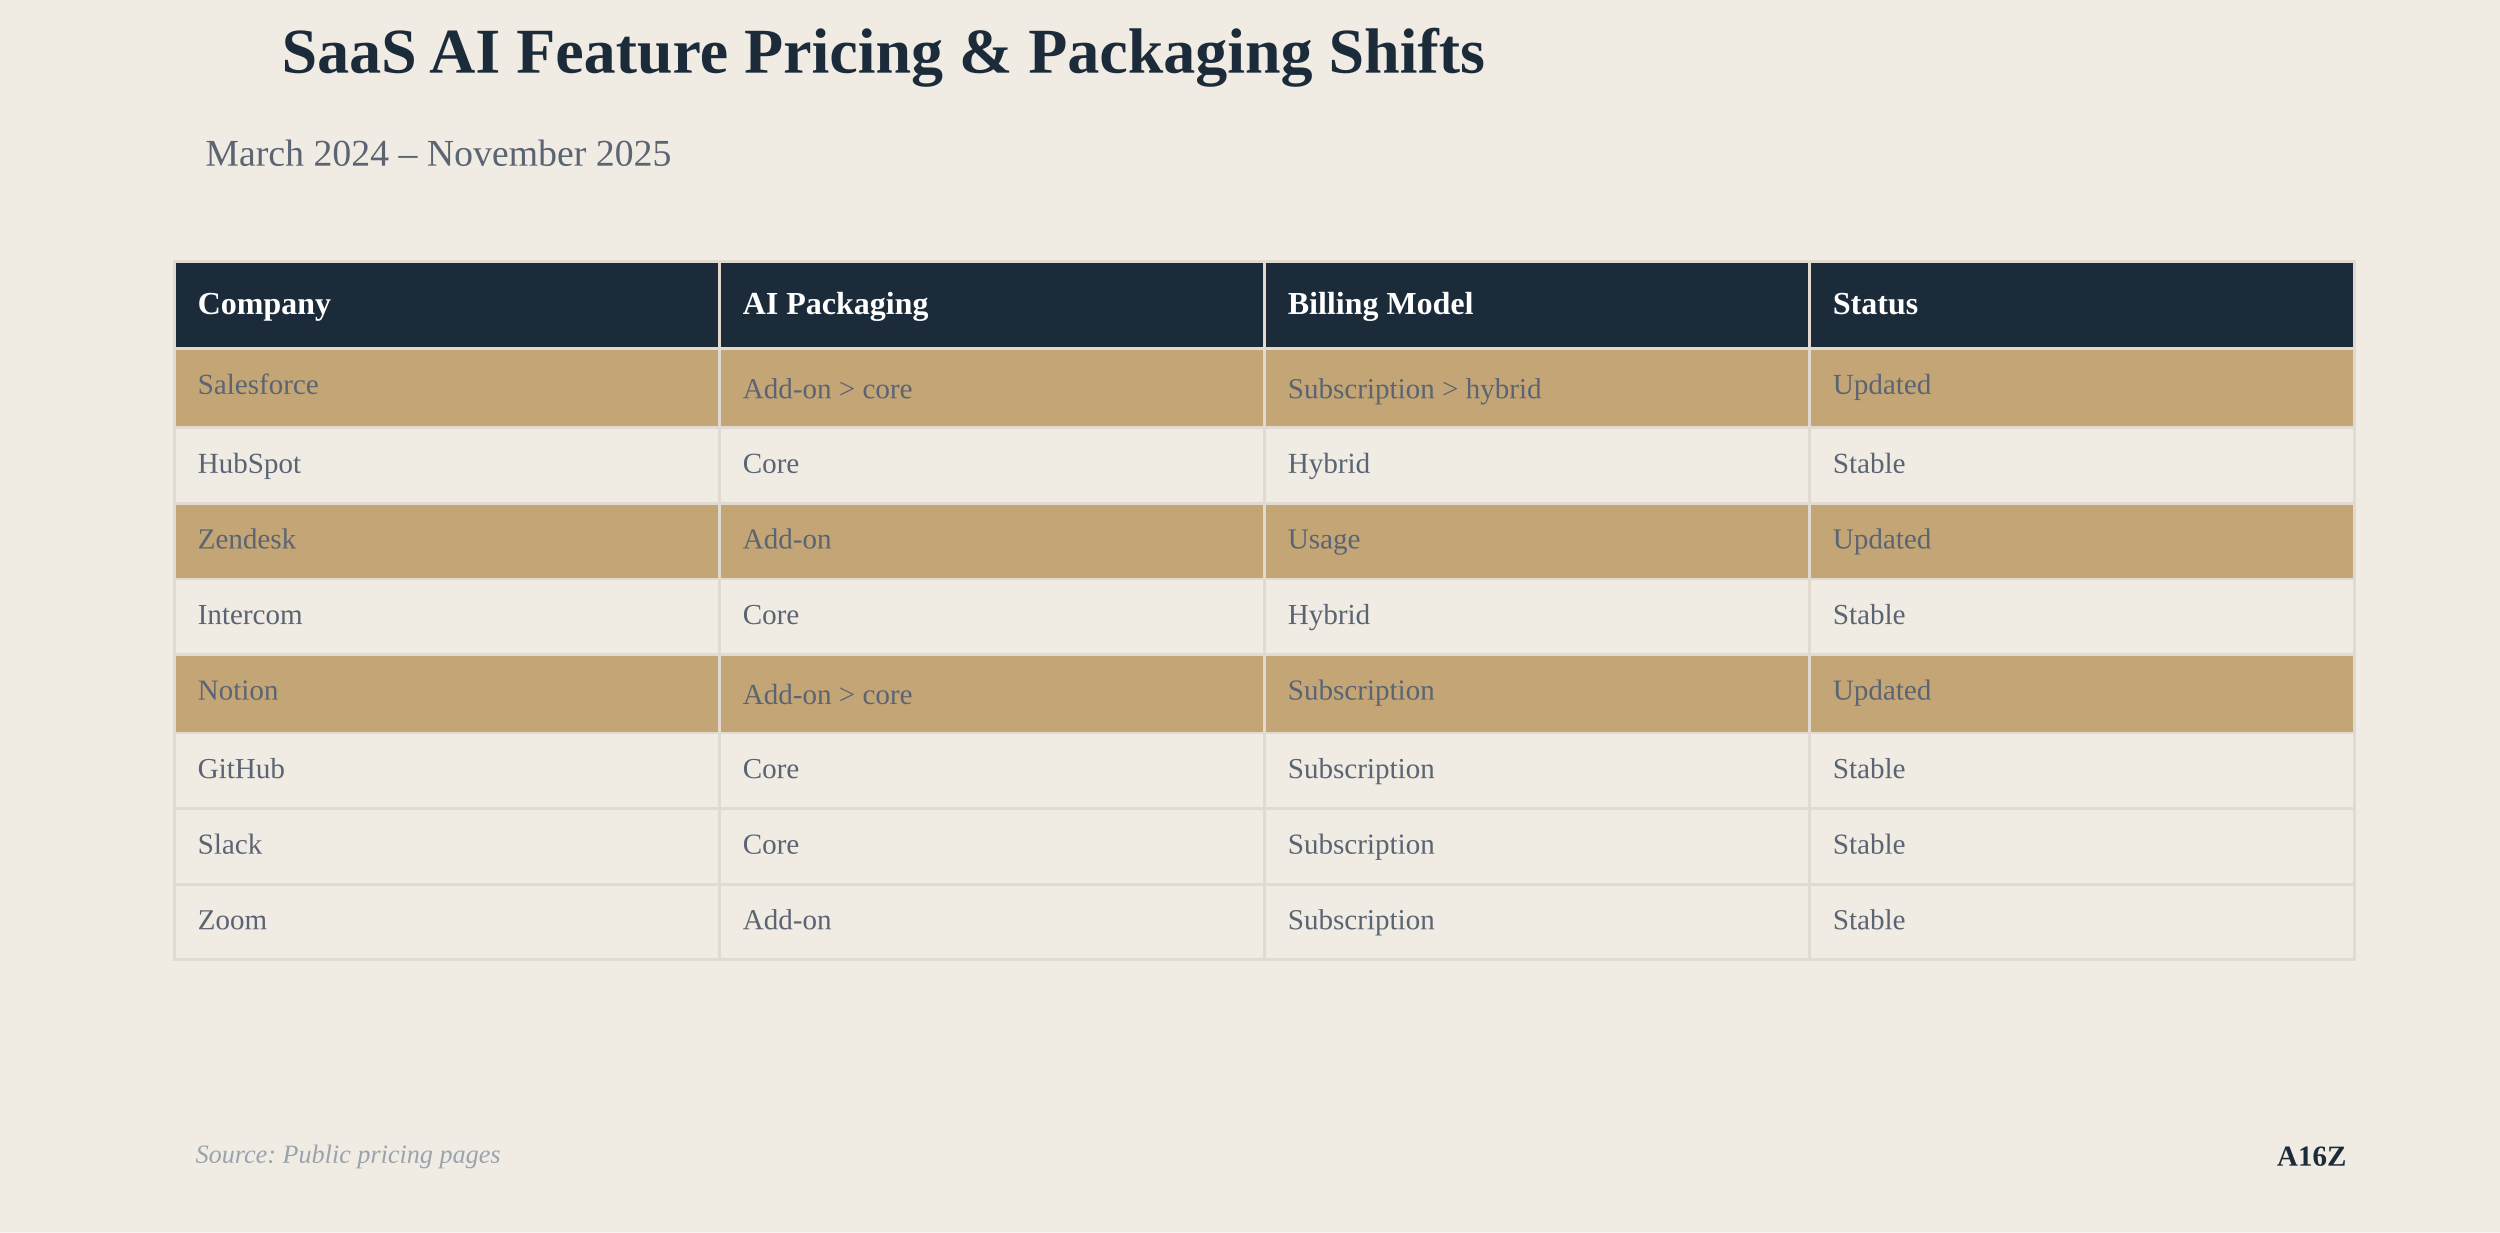
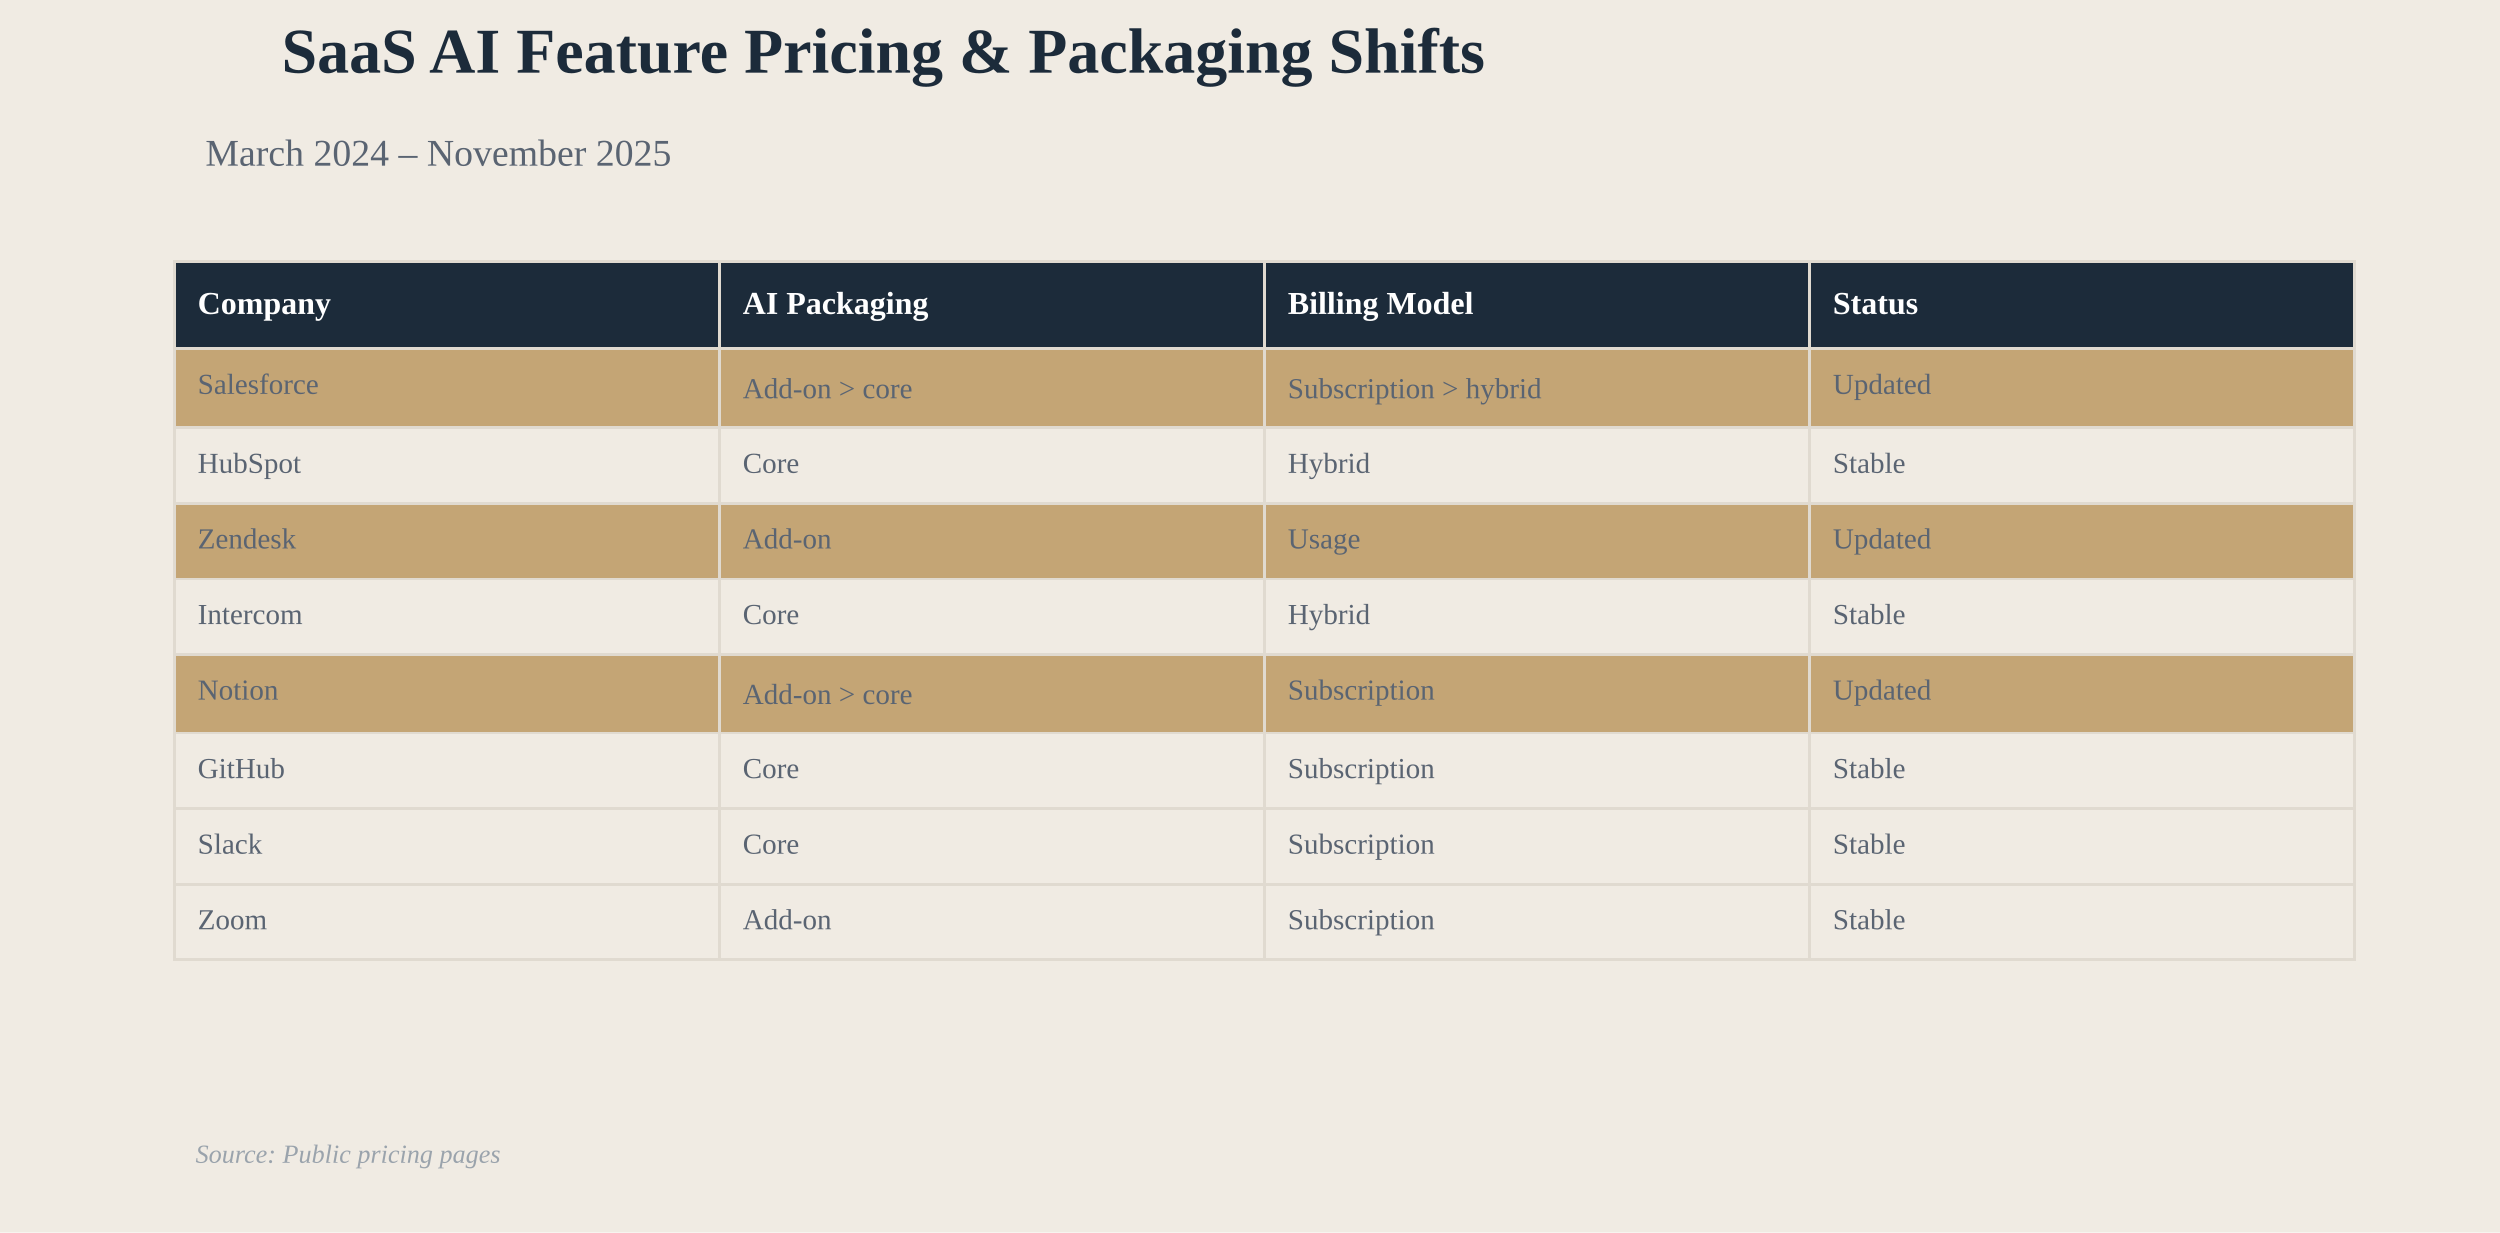
<svg xmlns="http://www.w3.org/2000/svg" class="main-svg" width="860" height="424" style="" viewBox="0 0 860 424">
  <rect x="0" y="0" width="860" height="424" style="fill: rgb(240, 235, 227); fill-opacity: 1;" />
-   <defs id="defs-7cb4c9">
+   <defs id="defs-6bcdcd">
    <g class="clips" />
    <g class="gradients" />
    <g class="patterns" />
  </defs>
  <g class="bglayer" />
  <g class="layer-below">
    <g class="imagelayer" />
    <g class="shapelayer" />
  </g>
  <g class="cartesianlayer" />
  <g class="polarlayer" />
  <g class="smithlayer" />
  <g class="ternarylayer" />
  <g class="geolayer" />
  <g class="funnelarealayer" />
  <g class="pielayer" />
  <g class="iciclelayer" />
  <g class="treemaplayer" />
  <g class="sunburstlayer" />
  <g class="glimages" />
  <g class="table" overflow="visible" width="860" height="424" transform="" style="box-sizing: content-box; position: absolute; left: 0px; overflow: visible; shape-rendering: crispedges; pointer-events: all;">
-     <g class="table-control-view" transform="translate(60,90)" clip-path="url(#clip7cb4c9_scrollAreaBottomClip_7d56e0true)" style="box-sizing: content-box;">
+     <g class="table-control-view" transform="translate(60,90)" clip-path="url(#clip6bcdcd_scrollAreaBottomClip_803f82true)" style="box-sizing: content-box;">
      <rect class="scroll-background" fill="none" width="750" height="274" />
-       <g class="y-column" transform="" clip-path="url(#clip7cb4c9_columnBoundaryClippath_7d56e0true_0)">
+       <g class="y-column" transform="" clip-path="url(#clip6bcdcd_columnBoundaryClippath_803f82true_0)">
        <g class="column-block" id="cells1" transform="" style="cursor: default;">
          <g class="column-cells">
            <g class="column-cell" transform="translate(0,30)">
              <rect class="cell-rect" width="187.5" stroke-width="1" style="stroke: rgb(224, 218, 208); stroke-opacity: 1; fill: rgb(196, 165, 117); fill-opacity: 1;" height="27.168" />
              <g class="cell-text-holder" transform="translate(8,8)" text-anchor="start" style="shape-rendering: geometricprecision;">
                <text class="cell-text" dy="0.75em" style="cursor: auto; font-family: Georgia, 'Times New Roman', serif; font-size: 10px; fill: rgb(90, 100, 114); fill-opacity: 1;">Salesforce</text>
              </g>
            </g>
            <g class="column-cell" transform="translate(0,57.16797)">
              <rect class="cell-rect" width="187.5" stroke-width="1" style="stroke: rgb(224, 218, 208); stroke-opacity: 1; fill: rgb(240, 235, 227); fill-opacity: 1;" height="26" />
              <g class="cell-text-holder" transform="translate(8,8)" text-anchor="start" style="shape-rendering: geometricprecision;">
                <text class="cell-text" dy="0.75em" style="cursor: auto; font-family: Georgia, 'Times New Roman', serif; font-size: 10px; fill: rgb(90, 100, 114); fill-opacity: 1;">HubSpot</text>
              </g>
            </g>
            <g class="column-cell" transform="translate(0,83.16797)">
              <rect class="cell-rect" width="187.5" stroke-width="1" style="stroke: rgb(224, 218, 208); stroke-opacity: 1; fill: rgb(196, 165, 117); fill-opacity: 1;" height="26" />
              <g class="cell-text-holder" transform="translate(8,8)" text-anchor="start" style="shape-rendering: geometricprecision;">
                <text class="cell-text" dy="0.75em" style="cursor: auto; font-family: Georgia, 'Times New Roman', serif; font-size: 10px; fill: rgb(90, 100, 114); fill-opacity: 1;">Zendesk</text>
              </g>
            </g>
            <g class="column-cell" transform="translate(0,109.168)">
              <rect class="cell-rect" width="187.5" stroke-width="1" style="stroke: rgb(224, 218, 208); stroke-opacity: 1; fill: rgb(240, 235, 227); fill-opacity: 1;" height="26" />
              <g class="cell-text-holder" transform="translate(8,8)" text-anchor="start" style="shape-rendering: geometricprecision;">
                <text class="cell-text" dy="0.75em" style="cursor: auto; font-family: Georgia, 'Times New Roman', serif; font-size: 10px; fill: rgb(90, 100, 114); fill-opacity: 1;">Intercom</text>
              </g>
            </g>
            <g class="column-cell" transform="translate(0,135.168)">
              <rect class="cell-rect" width="187.5" stroke-width="1" style="stroke: rgb(224, 218, 208); stroke-opacity: 1; fill: rgb(196, 165, 117); fill-opacity: 1;" height="27" />
              <g class="cell-text-holder" transform="translate(8,8)" text-anchor="start" style="shape-rendering: geometricprecision;">
                <text class="cell-text" dy="0.75em" style="cursor: auto; font-family: Georgia, 'Times New Roman', serif; font-size: 10px; fill: rgb(90, 100, 114); fill-opacity: 1;">Notion</text>
              </g>
            </g>
            <g class="column-cell" transform="translate(0,162.168)">
              <rect class="cell-rect" width="187.5" stroke-width="1" style="stroke: rgb(224, 218, 208); stroke-opacity: 1; fill: rgb(240, 235, 227); fill-opacity: 1;" height="26" />
              <g class="cell-text-holder" transform="translate(8,8)" text-anchor="start" style="shape-rendering: geometricprecision;">
                <text class="cell-text" dy="0.75em" style="cursor: auto; font-family: Georgia, 'Times New Roman', serif; font-size: 10px; fill: rgb(90, 100, 114); fill-opacity: 1;">GitHub</text>
              </g>
            </g>
            <g class="column-cell" transform="translate(0,188.168)">
              <rect class="cell-rect" width="187.5" stroke-width="1" style="stroke: rgb(224, 218, 208); stroke-opacity: 1; fill: rgb(240, 235, 227); fill-opacity: 1;" height="26" />
              <g class="cell-text-holder" transform="translate(8,8)" text-anchor="start" style="shape-rendering: geometricprecision;">
                <text class="cell-text" dy="0.75em" style="cursor: auto; font-family: Georgia, 'Times New Roman', serif; font-size: 10px; fill: rgb(90, 100, 114); fill-opacity: 1;">Slack</text>
              </g>
            </g>
            <g class="column-cell" transform="translate(0,214.168)">
              <rect class="cell-rect" width="187.5" stroke-width="1" style="stroke: rgb(224, 218, 208); stroke-opacity: 1; fill: rgb(240, 235, 227); fill-opacity: 1;" height="26" />
              <g class="cell-text-holder" transform="translate(8,8)" text-anchor="start" style="shape-rendering: geometricprecision;">
                <text class="cell-text" dy="0.75em" style="cursor: auto; font-family: Georgia, 'Times New Roman', serif; font-size: 10px; fill: rgb(90, 100, 114); fill-opacity: 1;">Zoom</text>
              </g>
            </g>
          </g>
        </g>
        <g class="column-block" id="cells2" transform="" style="cursor: default;">
          <g class="column-cells" />
        </g>
        <g class="column-block" id="header" style="cursor: ew-resize;">
          <g class="column-cells">
            <g class="column-cell" transform="">
              <rect class="cell-rect" width="187.5" stroke-width="1" style="stroke: rgb(224, 218, 208); stroke-opacity: 1; fill: rgb(28, 43, 58); fill-opacity: 1;" height="30" />
              <g class="cell-text-holder" transform="translate(8,18)" style="shape-rendering: geometricprecision;">
                <text class="cell-text" dy="0" x="0" y="0" style="cursor: auto; font-family: Georgia, 'Times New Roman', serif; font-size: 11px; fill: rgb(255, 255, 255); fill-opacity: 1; white-space: pre;">
                  <tspan style="font-weight:bold">Company</tspan>
                </text>
              </g>
            </g>
          </g>
        </g>
        <g class="column-boundary" />
-         <clipPath class="column-boundary-clippath" id="clip7cb4c9_columnBoundaryClippath_7d56e0true_0">
+         <clipPath class="column-boundary-clippath" id="clip6bcdcd_columnBoundaryClippath_803f82true_0">
          <rect class="column-boundary-rect" fill="none" width="189.5" height="281" x="-1" y="-1" />
        </clipPath>
      </g>
-       <g class="y-column" transform="translate(187.5,0)" clip-path="url(#clip7cb4c9_columnBoundaryClippath_7d56e0true_1)">
+       <g class="y-column" transform="translate(187.5,0)" clip-path="url(#clip6bcdcd_columnBoundaryClippath_803f82true_1)">
        <g class="column-block" id="cells1" transform="" style="cursor: default;">
          <g class="column-cells">
            <g class="column-cell" transform="translate(0,30)">
              <rect class="cell-rect" width="187.5" stroke-width="1" style="stroke: rgb(224, 218, 208); stroke-opacity: 1; fill: rgb(196, 165, 117); fill-opacity: 1;" height="27.168" />
              <g class="cell-text-holder" transform="translate(8,17)" style="shape-rendering: geometricprecision;">
                <text class="cell-text" dy="0" x="0" y="0" style="cursor: auto; font-family: Georgia, 'Times New Roman', serif; font-size: 10px; fill: rgb(90, 100, 114); fill-opacity: 1; white-space: pre;">Add-on &gt; core</text>
              </g>
            </g>
            <g class="column-cell" transform="translate(0,57.16797)">
              <rect class="cell-rect" width="187.5" stroke-width="1" style="stroke: rgb(224, 218, 208); stroke-opacity: 1; fill: rgb(240, 235, 227); fill-opacity: 1;" height="26" />
              <g class="cell-text-holder" transform="translate(8,8)" text-anchor="start" style="shape-rendering: geometricprecision;">
                <text class="cell-text" dy="0.75em" style="cursor: auto; font-family: Georgia, 'Times New Roman', serif; font-size: 10px; fill: rgb(90, 100, 114); fill-opacity: 1;">Core</text>
              </g>
            </g>
            <g class="column-cell" transform="translate(0,83.16797)">
              <rect class="cell-rect" width="187.5" stroke-width="1" style="stroke: rgb(224, 218, 208); stroke-opacity: 1; fill: rgb(196, 165, 117); fill-opacity: 1;" height="26" />
              <g class="cell-text-holder" transform="translate(8,8)" text-anchor="start" style="shape-rendering: geometricprecision;">
                <text class="cell-text" dy="0.75em" style="cursor: auto; font-family: Georgia, 'Times New Roman', serif; font-size: 10px; fill: rgb(90, 100, 114); fill-opacity: 1;">Add-on</text>
              </g>
            </g>
            <g class="column-cell" transform="translate(0,109.168)">
              <rect class="cell-rect" width="187.5" stroke-width="1" style="stroke: rgb(224, 218, 208); stroke-opacity: 1; fill: rgb(240, 235, 227); fill-opacity: 1;" height="26" />
              <g class="cell-text-holder" transform="translate(8,8)" text-anchor="start" style="shape-rendering: geometricprecision;">
                <text class="cell-text" dy="0.75em" style="cursor: auto; font-family: Georgia, 'Times New Roman', serif; font-size: 10px; fill: rgb(90, 100, 114); fill-opacity: 1;">Core</text>
              </g>
            </g>
            <g class="column-cell" transform="translate(0,135.168)">
              <rect class="cell-rect" width="187.5" stroke-width="1" style="stroke: rgb(224, 218, 208); stroke-opacity: 1; fill: rgb(196, 165, 117); fill-opacity: 1;" height="27" />
              <g class="cell-text-holder" transform="translate(8,17)" style="shape-rendering: geometricprecision;">
                <text class="cell-text" dy="0" x="0" y="0" style="cursor: auto; font-family: Georgia, 'Times New Roman', serif; font-size: 10px; fill: rgb(90, 100, 114); fill-opacity: 1; white-space: pre;">Add-on &gt; core</text>
              </g>
            </g>
            <g class="column-cell" transform="translate(0,162.168)">
              <rect class="cell-rect" width="187.5" stroke-width="1" style="stroke: rgb(224, 218, 208); stroke-opacity: 1; fill: rgb(240, 235, 227); fill-opacity: 1;" height="26" />
              <g class="cell-text-holder" transform="translate(8,8)" text-anchor="start" style="shape-rendering: geometricprecision;">
                <text class="cell-text" dy="0.75em" style="cursor: auto; font-family: Georgia, 'Times New Roman', serif; font-size: 10px; fill: rgb(90, 100, 114); fill-opacity: 1;">Core</text>
              </g>
            </g>
            <g class="column-cell" transform="translate(0,188.168)">
              <rect class="cell-rect" width="187.5" stroke-width="1" style="stroke: rgb(224, 218, 208); stroke-opacity: 1; fill: rgb(240, 235, 227); fill-opacity: 1;" height="26" />
              <g class="cell-text-holder" transform="translate(8,8)" text-anchor="start" style="shape-rendering: geometricprecision;">
                <text class="cell-text" dy="0.75em" style="cursor: auto; font-family: Georgia, 'Times New Roman', serif; font-size: 10px; fill: rgb(90, 100, 114); fill-opacity: 1;">Core</text>
              </g>
            </g>
            <g class="column-cell" transform="translate(0,214.168)">
              <rect class="cell-rect" width="187.5" stroke-width="1" style="stroke: rgb(224, 218, 208); stroke-opacity: 1; fill: rgb(240, 235, 227); fill-opacity: 1;" height="26" />
              <g class="cell-text-holder" transform="translate(8,8)" text-anchor="start" style="shape-rendering: geometricprecision;">
                <text class="cell-text" dy="0.75em" style="cursor: auto; font-family: Georgia, 'Times New Roman', serif; font-size: 10px; fill: rgb(90, 100, 114); fill-opacity: 1;">Add-on</text>
              </g>
            </g>
          </g>
        </g>
        <g class="column-block" id="cells2" transform="" style="cursor: default;">
          <g class="column-cells" />
        </g>
        <g class="column-block" id="header" style="cursor: ew-resize;">
          <g class="column-cells">
            <g class="column-cell" transform="">
              <rect class="cell-rect" width="187.5" stroke-width="1" style="stroke: rgb(224, 218, 208); stroke-opacity: 1; fill: rgb(28, 43, 58); fill-opacity: 1;" height="30" />
              <g class="cell-text-holder" transform="translate(8,18)" style="shape-rendering: geometricprecision;">
                <text class="cell-text" dy="0" x="0" y="0" style="cursor: auto; font-family: Georgia, 'Times New Roman', serif; font-size: 11px; fill: rgb(255, 255, 255); fill-opacity: 1; white-space: pre;">
                  <tspan style="font-weight:bold">AI Packaging</tspan>
                </text>
              </g>
            </g>
          </g>
        </g>
        <g class="column-boundary" />
-         <clipPath class="column-boundary-clippath" id="clip7cb4c9_columnBoundaryClippath_7d56e0true_1">
+         <clipPath class="column-boundary-clippath" id="clip6bcdcd_columnBoundaryClippath_803f82true_1">
          <rect class="column-boundary-rect" fill="none" width="189.5" height="281" x="-1" y="-1" />
        </clipPath>
      </g>
-       <g class="y-column" transform="translate(375,0)" clip-path="url(#clip7cb4c9_columnBoundaryClippath_7d56e0true_2)">
+       <g class="y-column" transform="translate(375,0)" clip-path="url(#clip6bcdcd_columnBoundaryClippath_803f82true_2)">
        <g class="column-block" id="cells1" transform="" style="cursor: default;">
          <g class="column-cells">
            <g class="column-cell" transform="translate(0,30)">
              <rect class="cell-rect" width="187.5" stroke-width="1" style="stroke: rgb(224, 218, 208); stroke-opacity: 1; fill: rgb(196, 165, 117); fill-opacity: 1;" height="27.168" />
              <g class="cell-text-holder" transform="translate(8,17)" style="shape-rendering: geometricprecision;">
                <text class="cell-text" dy="0" x="0" y="0" style="cursor: auto; font-family: Georgia, 'Times New Roman', serif; font-size: 10px; fill: rgb(90, 100, 114); fill-opacity: 1; white-space: pre;">Subscription &gt; hybrid</text>
              </g>
            </g>
            <g class="column-cell" transform="translate(0,57.16797)">
              <rect class="cell-rect" width="187.5" stroke-width="1" style="stroke: rgb(224, 218, 208); stroke-opacity: 1; fill: rgb(240, 235, 227); fill-opacity: 1;" height="26" />
              <g class="cell-text-holder" transform="translate(8,8)" text-anchor="start" style="shape-rendering: geometricprecision;">
                <text class="cell-text" dy="0.75em" style="cursor: auto; font-family: Georgia, 'Times New Roman', serif; font-size: 10px; fill: rgb(90, 100, 114); fill-opacity: 1;">Hybrid</text>
              </g>
            </g>
            <g class="column-cell" transform="translate(0,83.16797)">
              <rect class="cell-rect" width="187.5" stroke-width="1" style="stroke: rgb(224, 218, 208); stroke-opacity: 1; fill: rgb(196, 165, 117); fill-opacity: 1;" height="26" />
              <g class="cell-text-holder" transform="translate(8,8)" text-anchor="start" style="shape-rendering: geometricprecision;">
                <text class="cell-text" dy="0.75em" style="cursor: auto; font-family: Georgia, 'Times New Roman', serif; font-size: 10px; fill: rgb(90, 100, 114); fill-opacity: 1;">Usage</text>
              </g>
            </g>
            <g class="column-cell" transform="translate(0,109.168)">
              <rect class="cell-rect" width="187.5" stroke-width="1" style="stroke: rgb(224, 218, 208); stroke-opacity: 1; fill: rgb(240, 235, 227); fill-opacity: 1;" height="26" />
              <g class="cell-text-holder" transform="translate(8,8)" text-anchor="start" style="shape-rendering: geometricprecision;">
                <text class="cell-text" dy="0.75em" style="cursor: auto; font-family: Georgia, 'Times New Roman', serif; font-size: 10px; fill: rgb(90, 100, 114); fill-opacity: 1;">Hybrid</text>
              </g>
            </g>
            <g class="column-cell" transform="translate(0,135.168)">
              <rect class="cell-rect" width="187.5" stroke-width="1" style="stroke: rgb(224, 218, 208); stroke-opacity: 1; fill: rgb(196, 165, 117); fill-opacity: 1;" height="27" />
              <g class="cell-text-holder" transform="translate(8,8)" text-anchor="start" style="shape-rendering: geometricprecision;">
                <text class="cell-text" dy="0.75em" style="cursor: auto; font-family: Georgia, 'Times New Roman', serif; font-size: 10px; fill: rgb(90, 100, 114); fill-opacity: 1;">Subscription</text>
              </g>
            </g>
            <g class="column-cell" transform="translate(0,162.168)">
              <rect class="cell-rect" width="187.5" stroke-width="1" style="stroke: rgb(224, 218, 208); stroke-opacity: 1; fill: rgb(240, 235, 227); fill-opacity: 1;" height="26" />
              <g class="cell-text-holder" transform="translate(8,8)" text-anchor="start" style="shape-rendering: geometricprecision;">
                <text class="cell-text" dy="0.75em" style="cursor: auto; font-family: Georgia, 'Times New Roman', serif; font-size: 10px; fill: rgb(90, 100, 114); fill-opacity: 1;">Subscription</text>
              </g>
            </g>
            <g class="column-cell" transform="translate(0,188.168)">
              <rect class="cell-rect" width="187.5" stroke-width="1" style="stroke: rgb(224, 218, 208); stroke-opacity: 1; fill: rgb(240, 235, 227); fill-opacity: 1;" height="26" />
              <g class="cell-text-holder" transform="translate(8,8)" text-anchor="start" style="shape-rendering: geometricprecision;">
                <text class="cell-text" dy="0.75em" style="cursor: auto; font-family: Georgia, 'Times New Roman', serif; font-size: 10px; fill: rgb(90, 100, 114); fill-opacity: 1;">Subscription</text>
              </g>
            </g>
            <g class="column-cell" transform="translate(0,214.168)">
              <rect class="cell-rect" width="187.5" stroke-width="1" style="stroke: rgb(224, 218, 208); stroke-opacity: 1; fill: rgb(240, 235, 227); fill-opacity: 1;" height="26" />
              <g class="cell-text-holder" transform="translate(8,8)" text-anchor="start" style="shape-rendering: geometricprecision;">
                <text class="cell-text" dy="0.75em" style="cursor: auto; font-family: Georgia, 'Times New Roman', serif; font-size: 10px; fill: rgb(90, 100, 114); fill-opacity: 1;">Subscription</text>
              </g>
            </g>
          </g>
        </g>
        <g class="column-block" id="cells2" transform="" style="cursor: default;">
          <g class="column-cells" />
        </g>
        <g class="column-block" id="header" style="cursor: ew-resize;">
          <g class="column-cells">
            <g class="column-cell" transform="">
              <rect class="cell-rect" width="187.5" stroke-width="1" style="stroke: rgb(224, 218, 208); stroke-opacity: 1; fill: rgb(28, 43, 58); fill-opacity: 1;" height="30" />
              <g class="cell-text-holder" transform="translate(8,18)" style="shape-rendering: geometricprecision;">
                <text class="cell-text" dy="0" x="0" y="0" style="cursor: auto; font-family: Georgia, 'Times New Roman', serif; font-size: 11px; fill: rgb(255, 255, 255); fill-opacity: 1; white-space: pre;">
                  <tspan style="font-weight:bold">Billing Model</tspan>
                </text>
              </g>
            </g>
          </g>
        </g>
        <g class="column-boundary" />
-         <clipPath class="column-boundary-clippath" id="clip7cb4c9_columnBoundaryClippath_7d56e0true_2">
+         <clipPath class="column-boundary-clippath" id="clip6bcdcd_columnBoundaryClippath_803f82true_2">
          <rect class="column-boundary-rect" fill="none" width="189.5" height="281" x="-1" y="-1" />
        </clipPath>
      </g>
-       <g class="y-column" transform="translate(562.5,0)" clip-path="url(#clip7cb4c9_columnBoundaryClippath_7d56e0true_3)">
+       <g class="y-column" transform="translate(562.5,0)" clip-path="url(#clip6bcdcd_columnBoundaryClippath_803f82true_3)">
        <g class="column-block" id="cells1" transform="" style="cursor: default;">
          <g class="column-cells">
            <g class="column-cell" transform="translate(0,30)">
              <rect class="cell-rect" width="187.5" stroke-width="1" style="stroke: rgb(224, 218, 208); stroke-opacity: 1; fill: rgb(196, 165, 117); fill-opacity: 1;" height="27.168" />
              <g class="cell-text-holder" transform="translate(8,8)" text-anchor="start" style="shape-rendering: geometricprecision;">
                <text class="cell-text" dy="0.75em" style="cursor: auto; font-family: Georgia, 'Times New Roman', serif; font-size: 10px; fill: rgb(90, 100, 114); fill-opacity: 1;">Updated</text>
              </g>
            </g>
            <g class="column-cell" transform="translate(0,57.16797)">
              <rect class="cell-rect" width="187.5" stroke-width="1" style="stroke: rgb(224, 218, 208); stroke-opacity: 1; fill: rgb(240, 235, 227); fill-opacity: 1;" height="26" />
              <g class="cell-text-holder" transform="translate(8,8)" text-anchor="start" style="shape-rendering: geometricprecision;">
                <text class="cell-text" dy="0.75em" style="cursor: auto; font-family: Georgia, 'Times New Roman', serif; font-size: 10px; fill: rgb(90, 100, 114); fill-opacity: 1;">Stable</text>
              </g>
            </g>
            <g class="column-cell" transform="translate(0,83.16797)">
              <rect class="cell-rect" width="187.5" stroke-width="1" style="stroke: rgb(224, 218, 208); stroke-opacity: 1; fill: rgb(196, 165, 117); fill-opacity: 1;" height="26" />
              <g class="cell-text-holder" transform="translate(8,8)" text-anchor="start" style="shape-rendering: geometricprecision;">
                <text class="cell-text" dy="0.75em" style="cursor: auto; font-family: Georgia, 'Times New Roman', serif; font-size: 10px; fill: rgb(90, 100, 114); fill-opacity: 1;">Updated</text>
              </g>
            </g>
            <g class="column-cell" transform="translate(0,109.168)">
              <rect class="cell-rect" width="187.5" stroke-width="1" style="stroke: rgb(224, 218, 208); stroke-opacity: 1; fill: rgb(240, 235, 227); fill-opacity: 1;" height="26" />
              <g class="cell-text-holder" transform="translate(8,8)" text-anchor="start" style="shape-rendering: geometricprecision;">
                <text class="cell-text" dy="0.75em" style="cursor: auto; font-family: Georgia, 'Times New Roman', serif; font-size: 10px; fill: rgb(90, 100, 114); fill-opacity: 1;">Stable</text>
              </g>
            </g>
            <g class="column-cell" transform="translate(0,135.168)">
              <rect class="cell-rect" width="187.5" stroke-width="1" style="stroke: rgb(224, 218, 208); stroke-opacity: 1; fill: rgb(196, 165, 117); fill-opacity: 1;" height="27" />
              <g class="cell-text-holder" transform="translate(8,8)" text-anchor="start" style="shape-rendering: geometricprecision;">
                <text class="cell-text" dy="0.75em" style="cursor: auto; font-family: Georgia, 'Times New Roman', serif; font-size: 10px; fill: rgb(90, 100, 114); fill-opacity: 1;">Updated</text>
              </g>
            </g>
            <g class="column-cell" transform="translate(0,162.168)">
              <rect class="cell-rect" width="187.5" stroke-width="1" style="stroke: rgb(224, 218, 208); stroke-opacity: 1; fill: rgb(240, 235, 227); fill-opacity: 1;" height="26" />
              <g class="cell-text-holder" transform="translate(8,8)" text-anchor="start" style="shape-rendering: geometricprecision;">
                <text class="cell-text" dy="0.75em" style="cursor: auto; font-family: Georgia, 'Times New Roman', serif; font-size: 10px; fill: rgb(90, 100, 114); fill-opacity: 1;">Stable</text>
              </g>
            </g>
            <g class="column-cell" transform="translate(0,188.168)">
              <rect class="cell-rect" width="187.5" stroke-width="1" style="stroke: rgb(224, 218, 208); stroke-opacity: 1; fill: rgb(240, 235, 227); fill-opacity: 1;" height="26" />
              <g class="cell-text-holder" transform="translate(8,8)" text-anchor="start" style="shape-rendering: geometricprecision;">
                <text class="cell-text" dy="0.75em" style="cursor: auto; font-family: Georgia, 'Times New Roman', serif; font-size: 10px; fill: rgb(90, 100, 114); fill-opacity: 1;">Stable</text>
              </g>
            </g>
            <g class="column-cell" transform="translate(0,214.168)">
              <rect class="cell-rect" width="187.5" stroke-width="1" style="stroke: rgb(224, 218, 208); stroke-opacity: 1; fill: rgb(240, 235, 227); fill-opacity: 1;" height="26" />
              <g class="cell-text-holder" transform="translate(8,8)" text-anchor="start" style="shape-rendering: geometricprecision;">
                <text class="cell-text" dy="0.75em" style="cursor: auto; font-family: Georgia, 'Times New Roman', serif; font-size: 10px; fill: rgb(90, 100, 114); fill-opacity: 1;">Stable</text>
              </g>
            </g>
          </g>
        </g>
        <g class="column-block" id="cells2" transform="" style="cursor: default;">
          <g class="column-cells" />
        </g>
        <g class="column-block" id="header" style="cursor: ew-resize;">
          <g class="column-cells">
            <g class="column-cell" transform="">
              <rect class="cell-rect" width="187.5" stroke-width="1" style="stroke: rgb(224, 218, 208); stroke-opacity: 1; fill: rgb(28, 43, 58); fill-opacity: 1;" height="30" />
              <g class="cell-text-holder" transform="translate(8,18)" style="shape-rendering: geometricprecision;">
                <text class="cell-text" dy="0" x="0" y="0" style="cursor: auto; font-family: Georgia, 'Times New Roman', serif; font-size: 11px; fill: rgb(255, 255, 255); fill-opacity: 1; white-space: pre;">
                  <tspan style="font-weight:bold">Status</tspan>
                </text>
              </g>
            </g>
          </g>
        </g>
        <g class="column-boundary" />
-         <clipPath class="column-boundary-clippath" id="clip7cb4c9_columnBoundaryClippath_7d56e0true_3">
+         <clipPath class="column-boundary-clippath" id="clip6bcdcd_columnBoundaryClippath_803f82true_3">
          <rect class="column-boundary-rect" fill="none" width="189.5" height="281" x="-1" y="-1" />
        </clipPath>
      </g>
      <g class="scrollbar-kit" transform="translate(759,30)" style="shape-rendering: geometricprecision;">
        <g class="scrollbar">
          <g class="scrollbar-slider" transform="" />
        </g>
      </g>
-       <clipPath class="scroll-area-clip" id="clip7cb4c9_scrollAreaBottomClip_7d56e0true">
+       <clipPath class="scroll-area-clip" id="clip6bcdcd_scrollAreaBottomClip_803f82true">
        <rect class="scroll-area-clip-rect" x="-45" y="-5" fill="none" width="840" height="279" />
      </clipPath>
    </g>
  </g>
-   <defs id="topdefs-7cb4c9">
+   <defs id="topdefs-6bcdcd">
    <g class="clips" />
  </defs>
  <g class="layer-above">
    <g class="imagelayer" />
    <g class="shapelayer" />
  </g>
  <g class="infolayer">
    <g class="g-gtitle" />
    <g class="annotation" data-index="0" style="opacity: 1;">
      <g class="annotation-text-g" transform="rotate(0,304,17.5)">
        <g class="cursor-pointer" transform="translate(60,3)">
          <rect class="bg" x="0.5" y="0.5" width="487" height="28" style="stroke-width: 1px; stroke: rgb(0, 0, 0); stroke-opacity: 0; fill: rgb(0, 0, 0); fill-opacity: 0;" />
          <text class="annotation-text" text-anchor="middle" x="243.836" y="22" style="font-family: Georgia, 'Times New Roman', serif; font-size: 22px; fill: rgb(28, 43, 58); fill-opacity: 1; white-space: pre;">
            <tspan style="font-weight:bold">SaaS AI Feature Pricing &amp; Packaging Shifts</tspan>
          </text>
        </g>
      </g>
    </g>
    <g class="annotation" data-index="1" style="opacity: 1;">
      <g class="annotation-text-g" transform="rotate(0,151,52.5)">
        <g class="cursor-pointer" transform="translate(60,43)">
          <rect class="bg" x="0.5" y="0.5" width="181" height="18" style="stroke-width: 1px; stroke: rgb(0, 0, 0); stroke-opacity: 0; fill: rgb(0, 0, 0); fill-opacity: 0;" />
          <text class="annotation-text" text-anchor="middle" x="90.797" y="14" style="font-family: Georgia, 'Times New Roman', serif; font-size: 13px; fill: rgb(90, 100, 114); fill-opacity: 1; white-space: pre;">March 2024 – November 2025</text>
        </g>
      </g>
    </g>
    <g class="annotation" data-index="2" style="opacity: 1;">
      <g class="annotation-text-g" transform="rotate(0,119.5,397)">
        <g class="cursor-pointer" transform="translate(60,390)">
          <rect class="bg" x="0.5" y="0.5" width="118" height="13" style="stroke-width: 1px; stroke: rgb(0, 0, 0); stroke-opacity: 0; fill: rgb(0, 0, 0); fill-opacity: 0;" />
          <text class="annotation-text" text-anchor="middle" x="59.727" y="10" style="font-family: Georgia, 'Times New Roman', serif; font-size: 9px; fill: rgb(154, 163, 172); fill-opacity: 1; white-space: pre;">
            <tspan style="font-style:italic">Source: Public pricing pages</tspan>
          </text>
        </g>
      </g>
    </g>
-     <g class="annotation" data-index="3" style="opacity: 1;">
-       <g class="annotation-text-g" transform="rotate(0,795,397.5)">
-         <g class="cursor-pointer" transform="translate(780,390)">
-           <rect class="bg" x="0.5" y="0.5" width="29" height="14" style="stroke-width: 1px; stroke: rgb(0, 0, 0); stroke-opacity: 0; fill: rgb(0, 0, 0); fill-opacity: 0;" />
-           <text class="annotation-text" text-anchor="middle" x="15.203" y="11" style="font-family: Georgia, 'Times New Roman', serif; font-size: 10px; fill: rgb(28, 43, 58); fill-opacity: 1; white-space: pre;">
-             <tspan style="font-weight:bold">A16Z</tspan>
-           </text>
-         </g>
-       </g>
-     </g>
  </g>
</svg>
